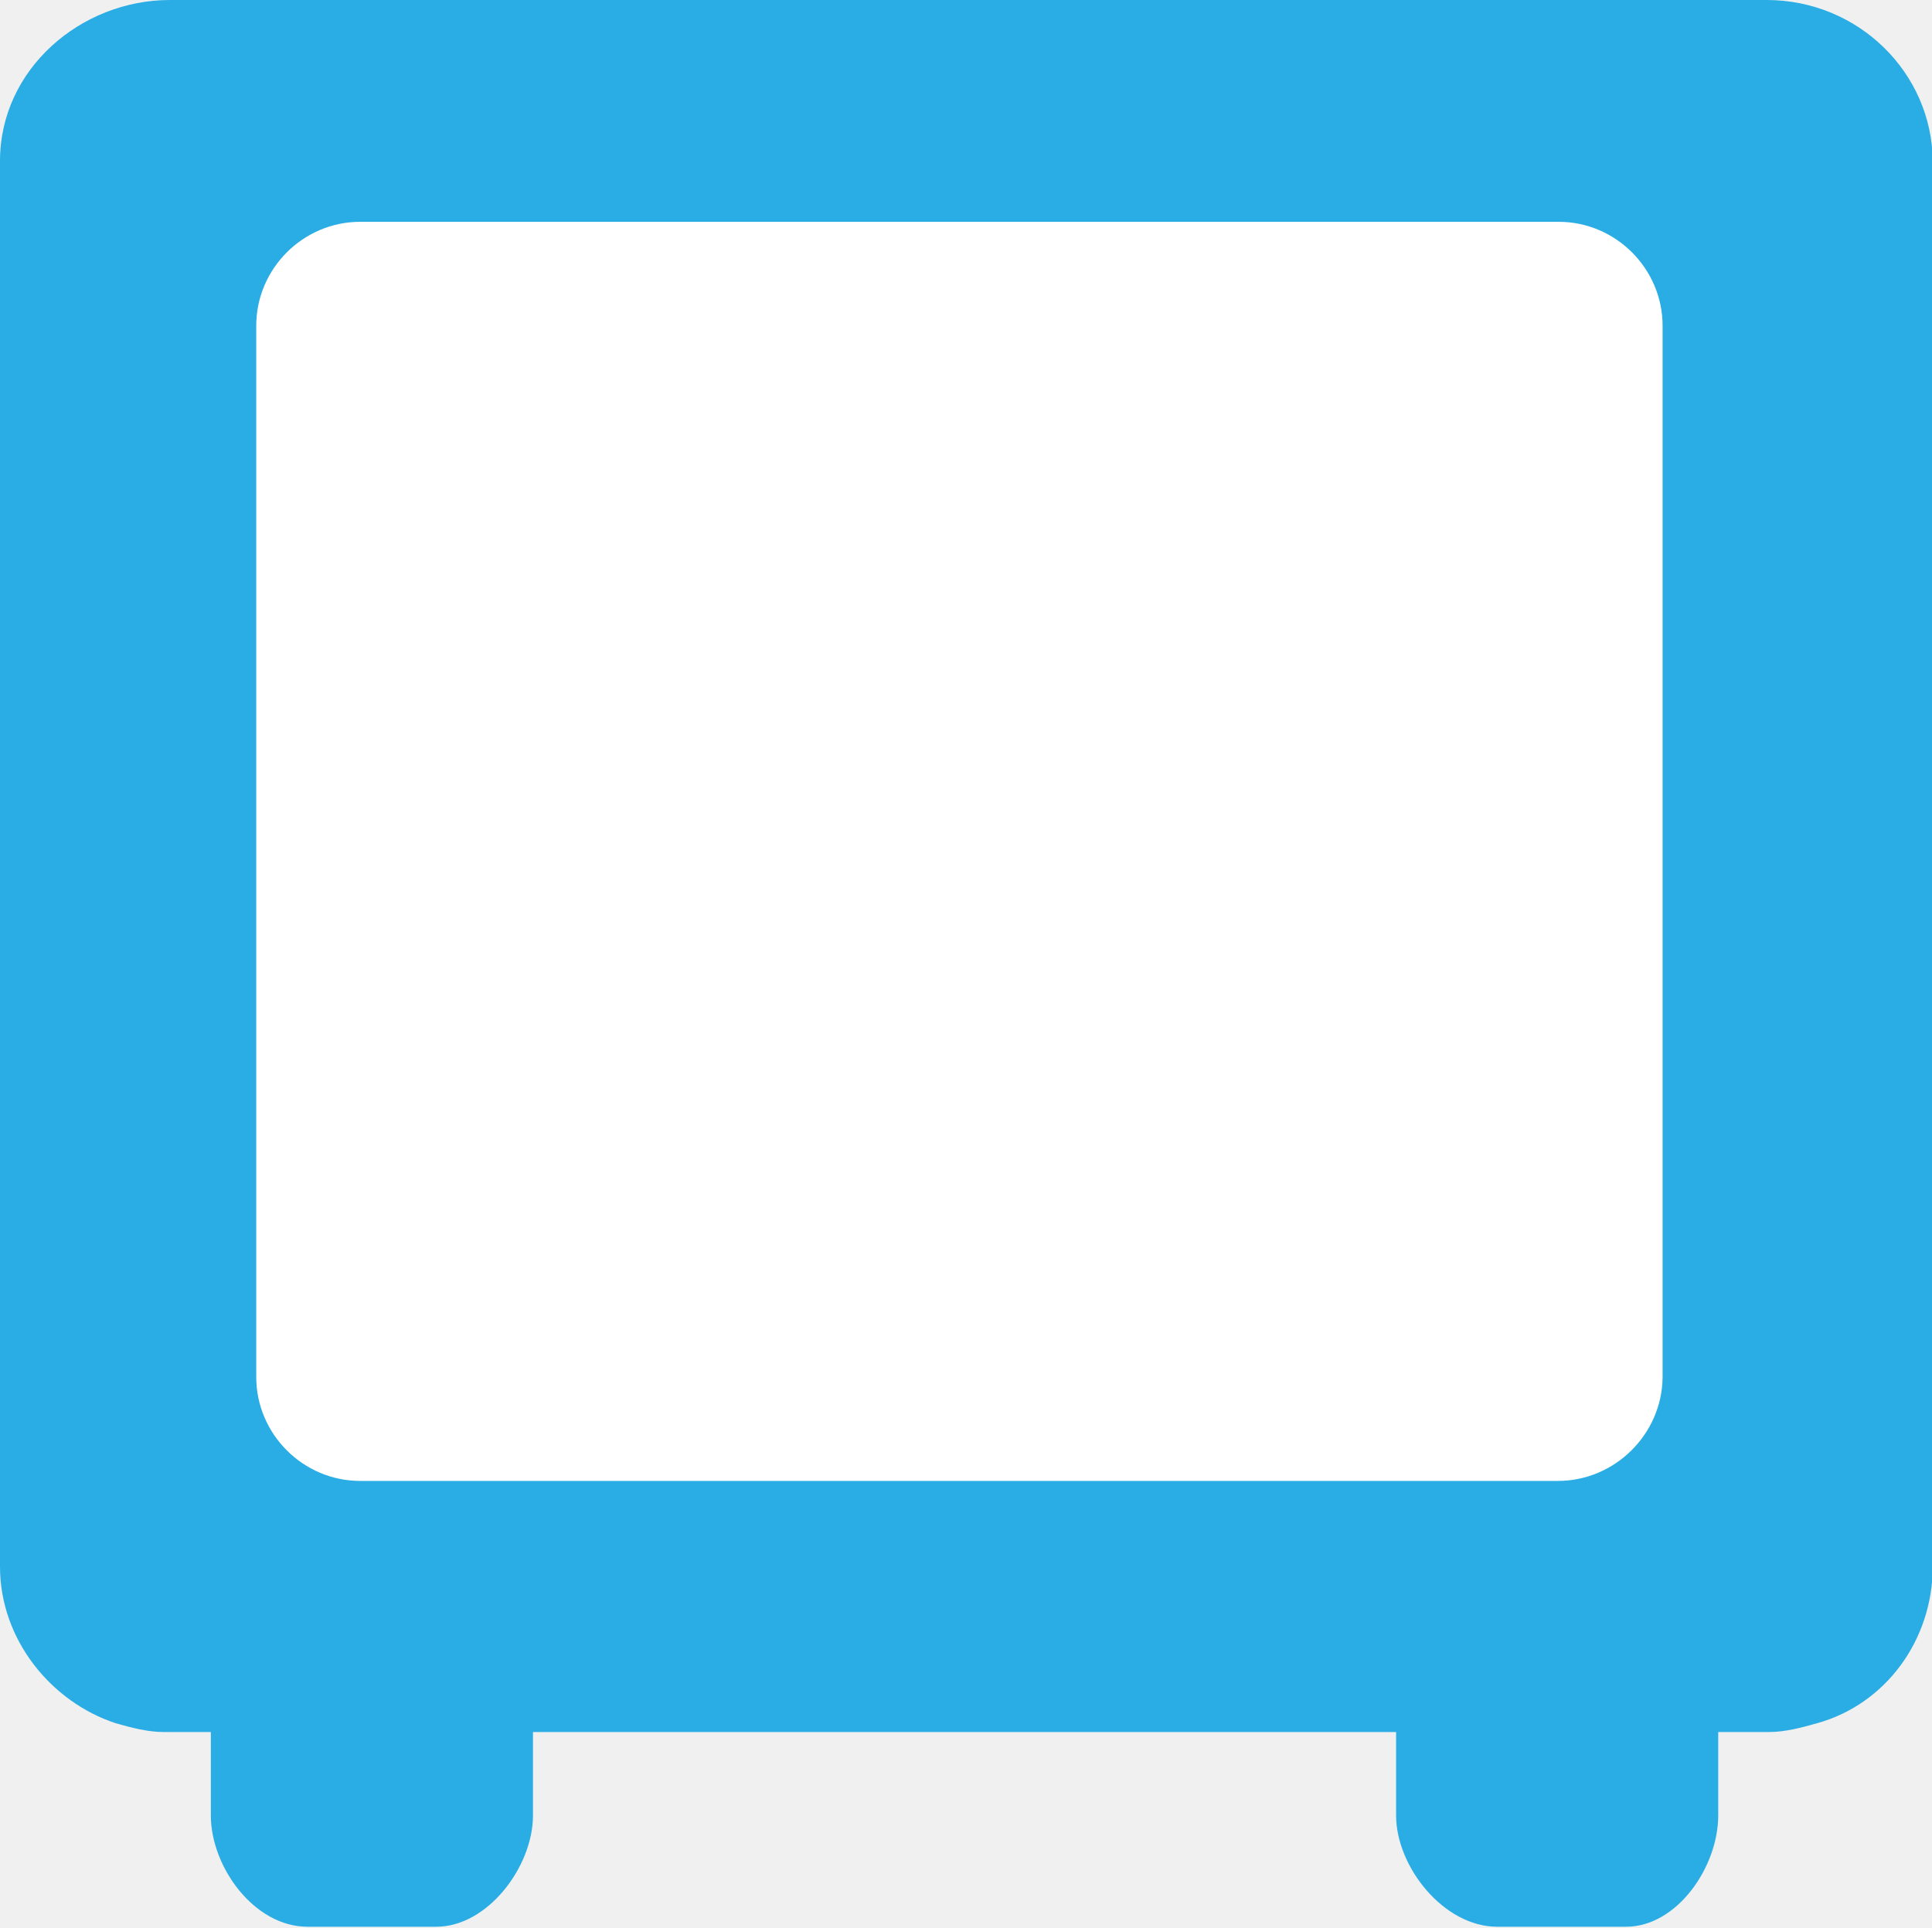
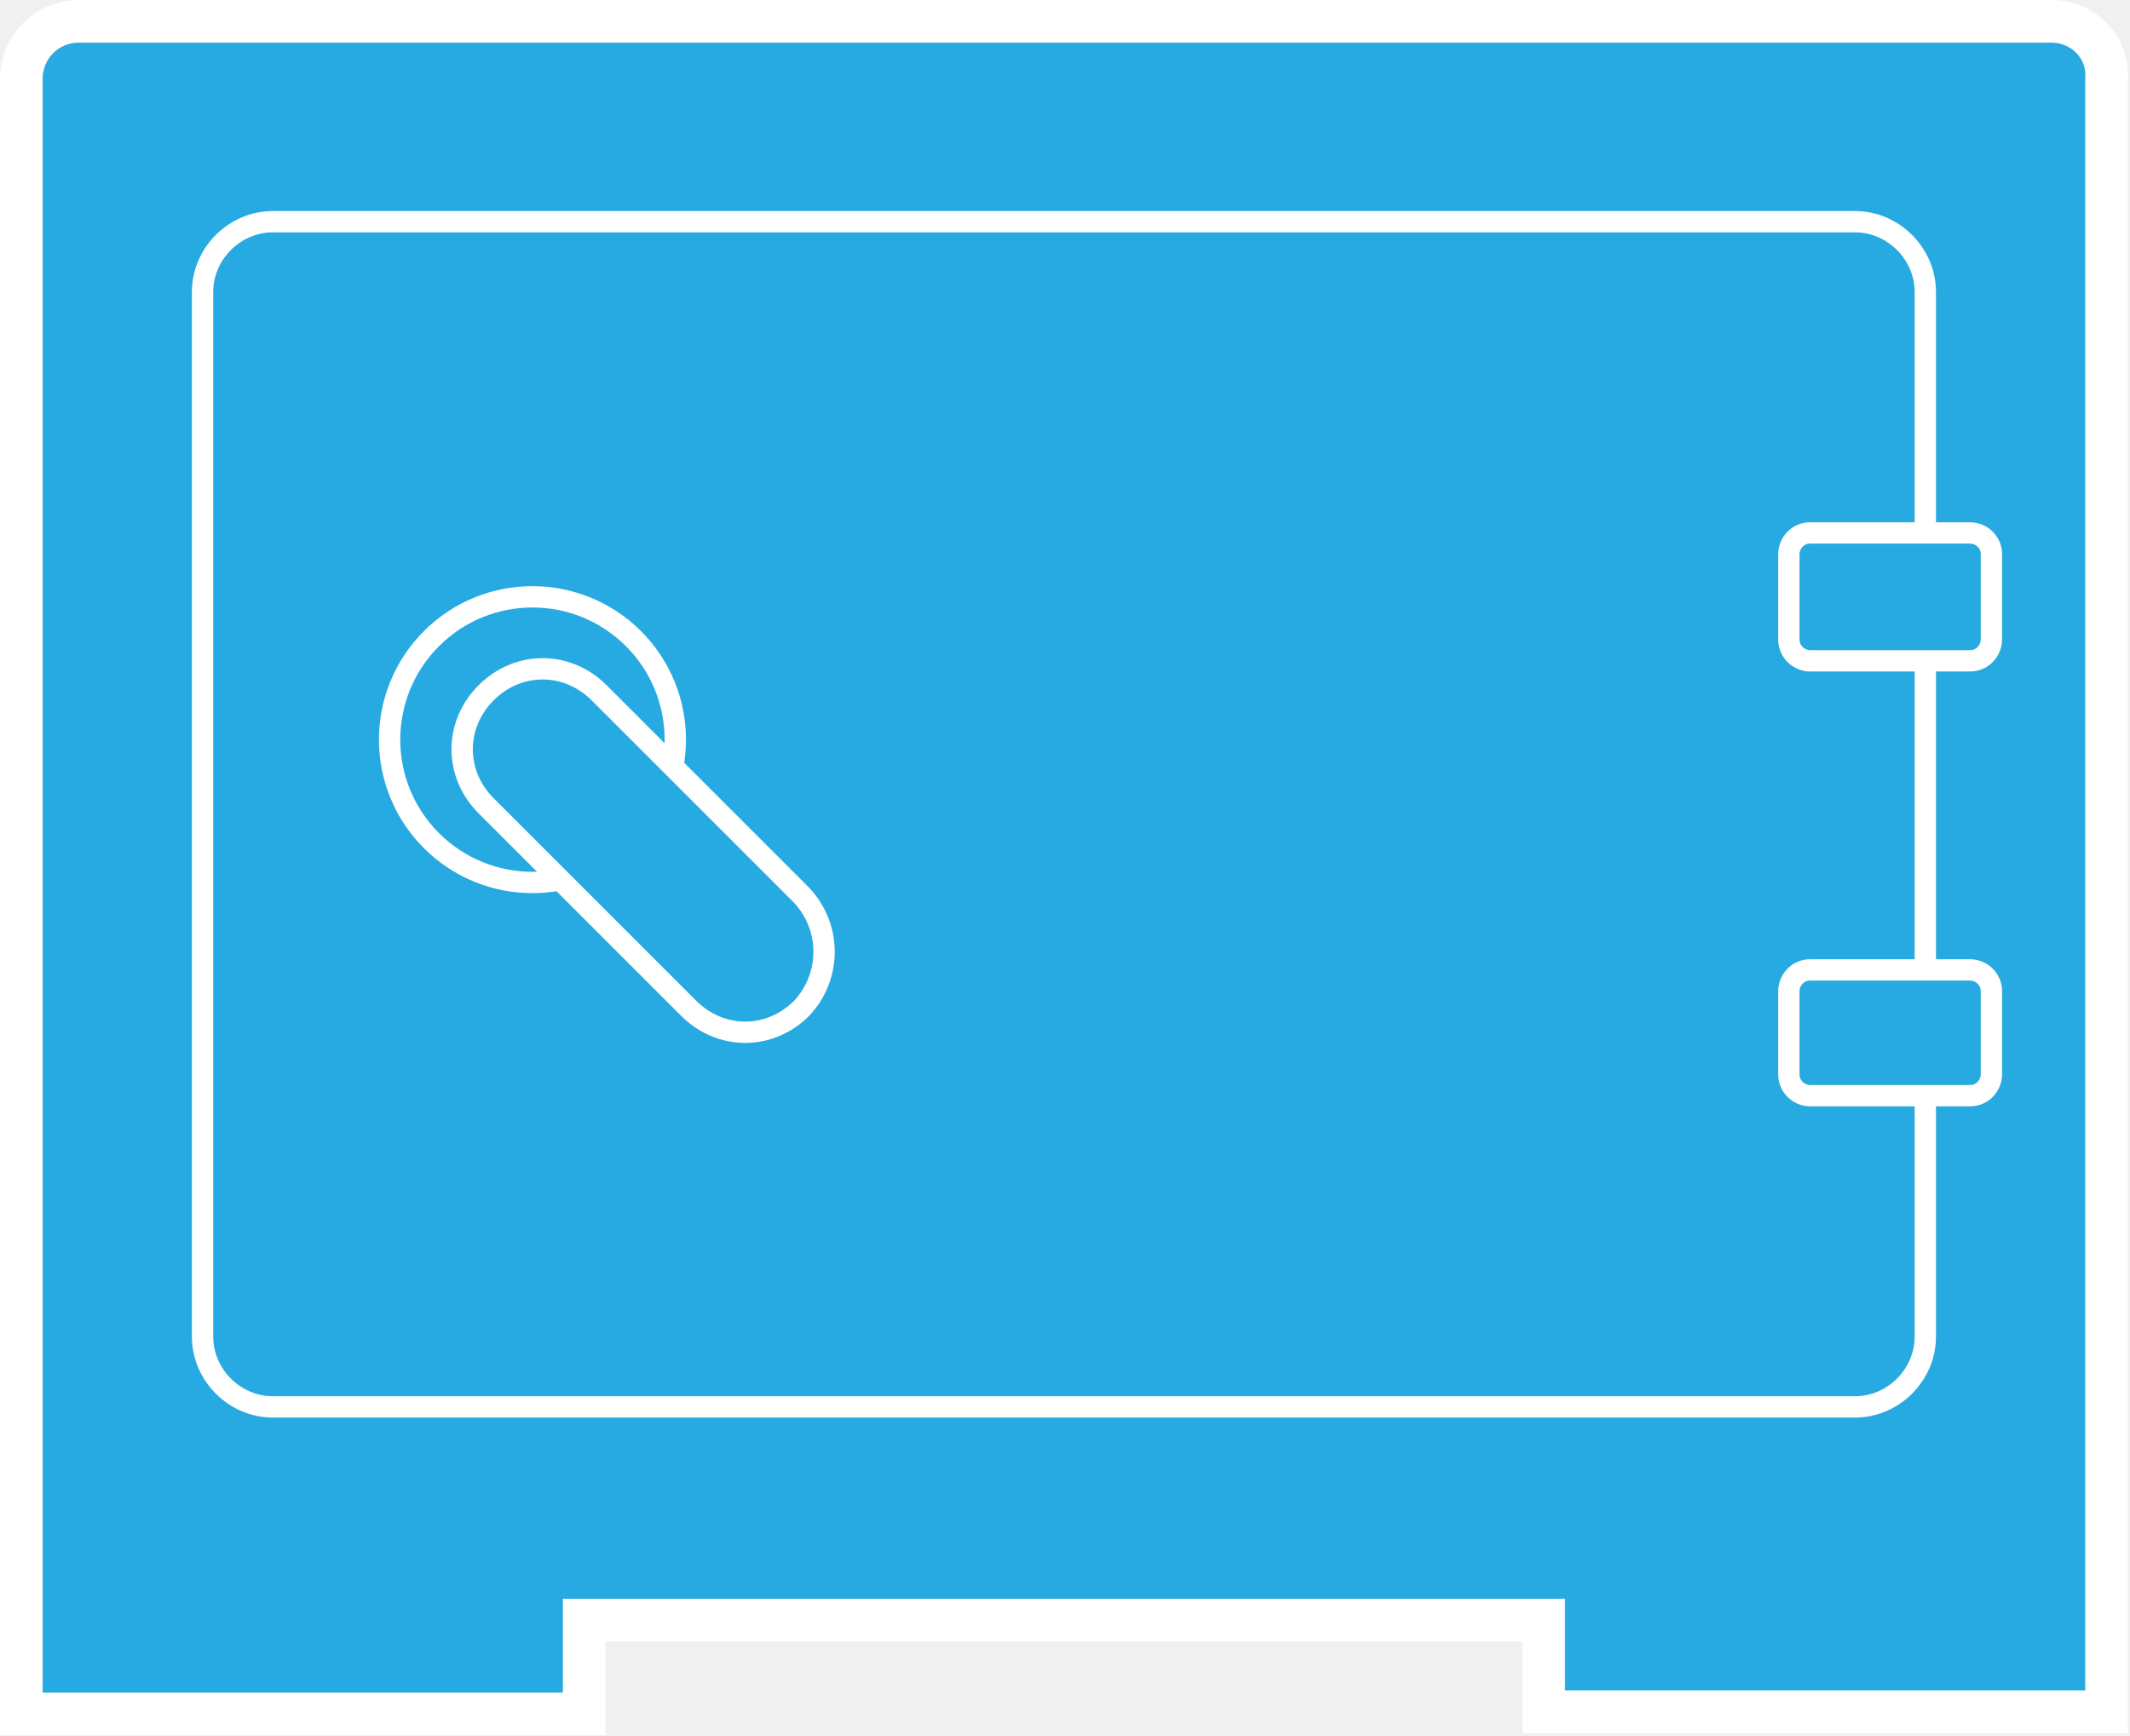
- <svg xmlns="http://www.w3.org/2000/svg" version="1.1" id="Layer_1" x="0px" y="0px" viewBox="0 0 263.9 263.3" style="enable-background:new 0 0 263.9 263.3;" xml:space="preserve">
+ <svg xmlns="http://www.w3.org/2000/svg" version="1.1" id="Layer_1" x="0px" y="0px" viewBox="0 0 99.9 81.4" style="enable-background:new 0 0 99.9 81.4;" xml:space="preserve">
  <style type="text/css">
- 	.st0{fill:#29ADE4;}
- 	.st1{fill:#FFFFFF;}
+ 	.st0{fill:#27AAE1;stroke:#FFFFFF;stroke-width:2;stroke-miterlimit:10;}
+ 	.st1{fill:#27AAE1;stroke:#FFFFFF;stroke-miterlimit:10;}
</style>
+   <path class="st0" d="M96.2,1H3.7C2.2,1,1,2.2,1,3.7v60.7v9v7h26.4V76h45v4.3h26.4v-7v-9V3.7C98.9,2.2,97.7,1,96.2,1z" />
+   <path class="st1" d="M87,66H12.8c-1.8,0-3.3-1.5-3.3-3.3v-49c0-1.8,1.5-3.3,3.3-3.3H87c1.8,0,3.3,1.5,3.3,3.3v49  C90.3,64.5,88.8,66,87,66z" />
  <g>
-     <path class="st0" d="M241.3,0H23.2C11.1,0,0,9.4,0,22v192c0,10,7,18.5,15.8,21.4c2.1,0.6,4.4,1.2,6.5,1.2h6.5V248   c0,7,5.9,15.2,13.2,15.2h17.6c7,0,13.2-8.2,13.2-15.2v-11.4h117.9V248c0,7,6.5,15.2,13.8,15.2h17.6c7,0,12.6-8.2,12.6-15.2v-11.4h7   c2.1,0,4.4-0.6,6.5-1.2c9.4-2.6,15.8-11.4,15.8-21.4V22C263.9,10,253.9,0,241.3,0L241.3,0z" />
+     <path class="st1" d="M92.4,31h-7.5c-0.5,0-1-0.4-1-1V26c0-0.5,0.4-1,1-1h7.5c0.5,0,1,0.4,1,1V30C93.4,30.5,93,31,92.4,31z" />
+     <path class="st1" d="M92.4,51.4h-7.5c-0.5,0-1-0.4-1-1v-3.9c0-0.5,0.4-1,1-1h7.5c0.5,0,1,0.4,1,1v3.9C93.4,50.9,93,51.4,92.4,51.4z   " />
  </g>
-   <path class="st1" d="M212.8,202.3H49.2c-7.8,0-14.2-6.4-14.2-14.2V44.5c0-7.8,6.4-14.2,14.2-14.2h163.7c7.8,0,14.2,6.4,14.2,14.2  v143.7C227,195.9,220.6,202.3,212.8,202.3z" />
+   <g>
+     <ellipse transform="matrix(0.7071 -0.7071 0.7071 0.7071 -17.2409 27.8392)" class="st1" cx="25" cy="34.7" rx="6.7" ry="6.7" />
+     <path class="st1" d="M37.6,47.3L37.6,47.3c-1.5,1.5-3.8,1.5-5.3,0l-9.5-9.5c-1.5-1.5-1.5-3.8,0-5.3l0,0c1.5-1.5,3.8-1.5,5.3,0   l9.5,9.5C39,43.5,39,45.8,37.6,47.3z" />
+   </g>
</svg>
